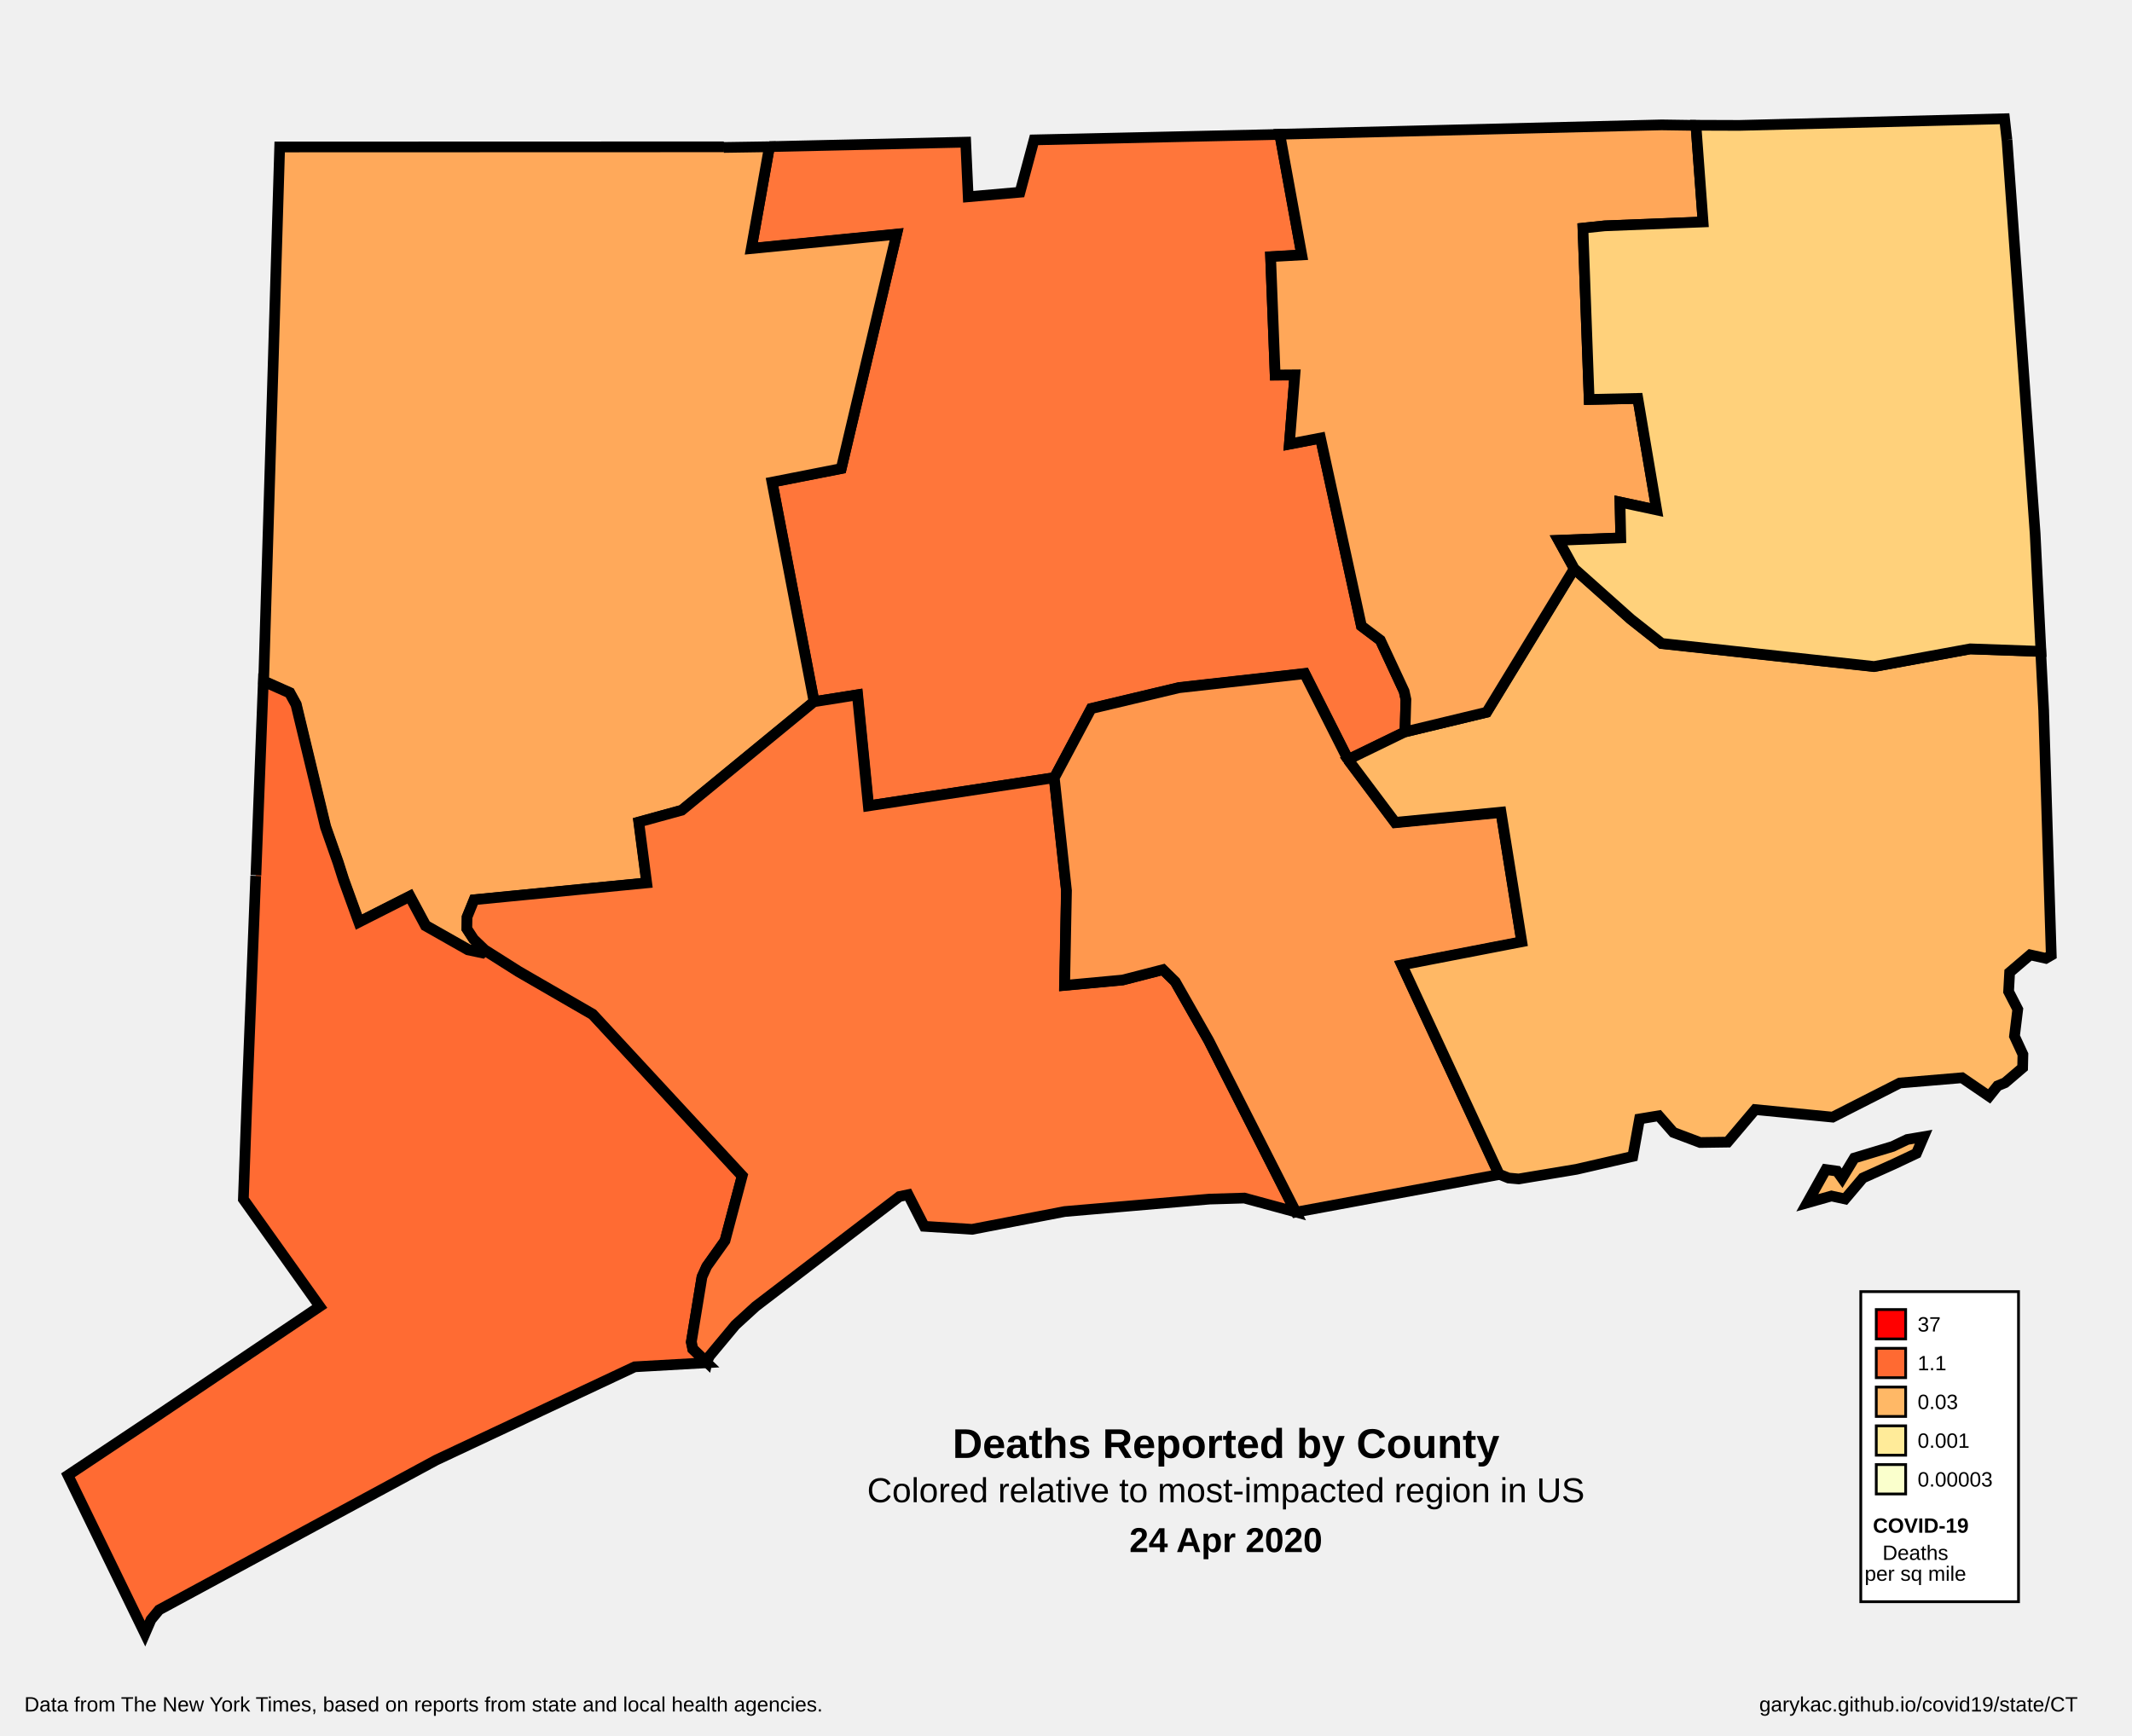
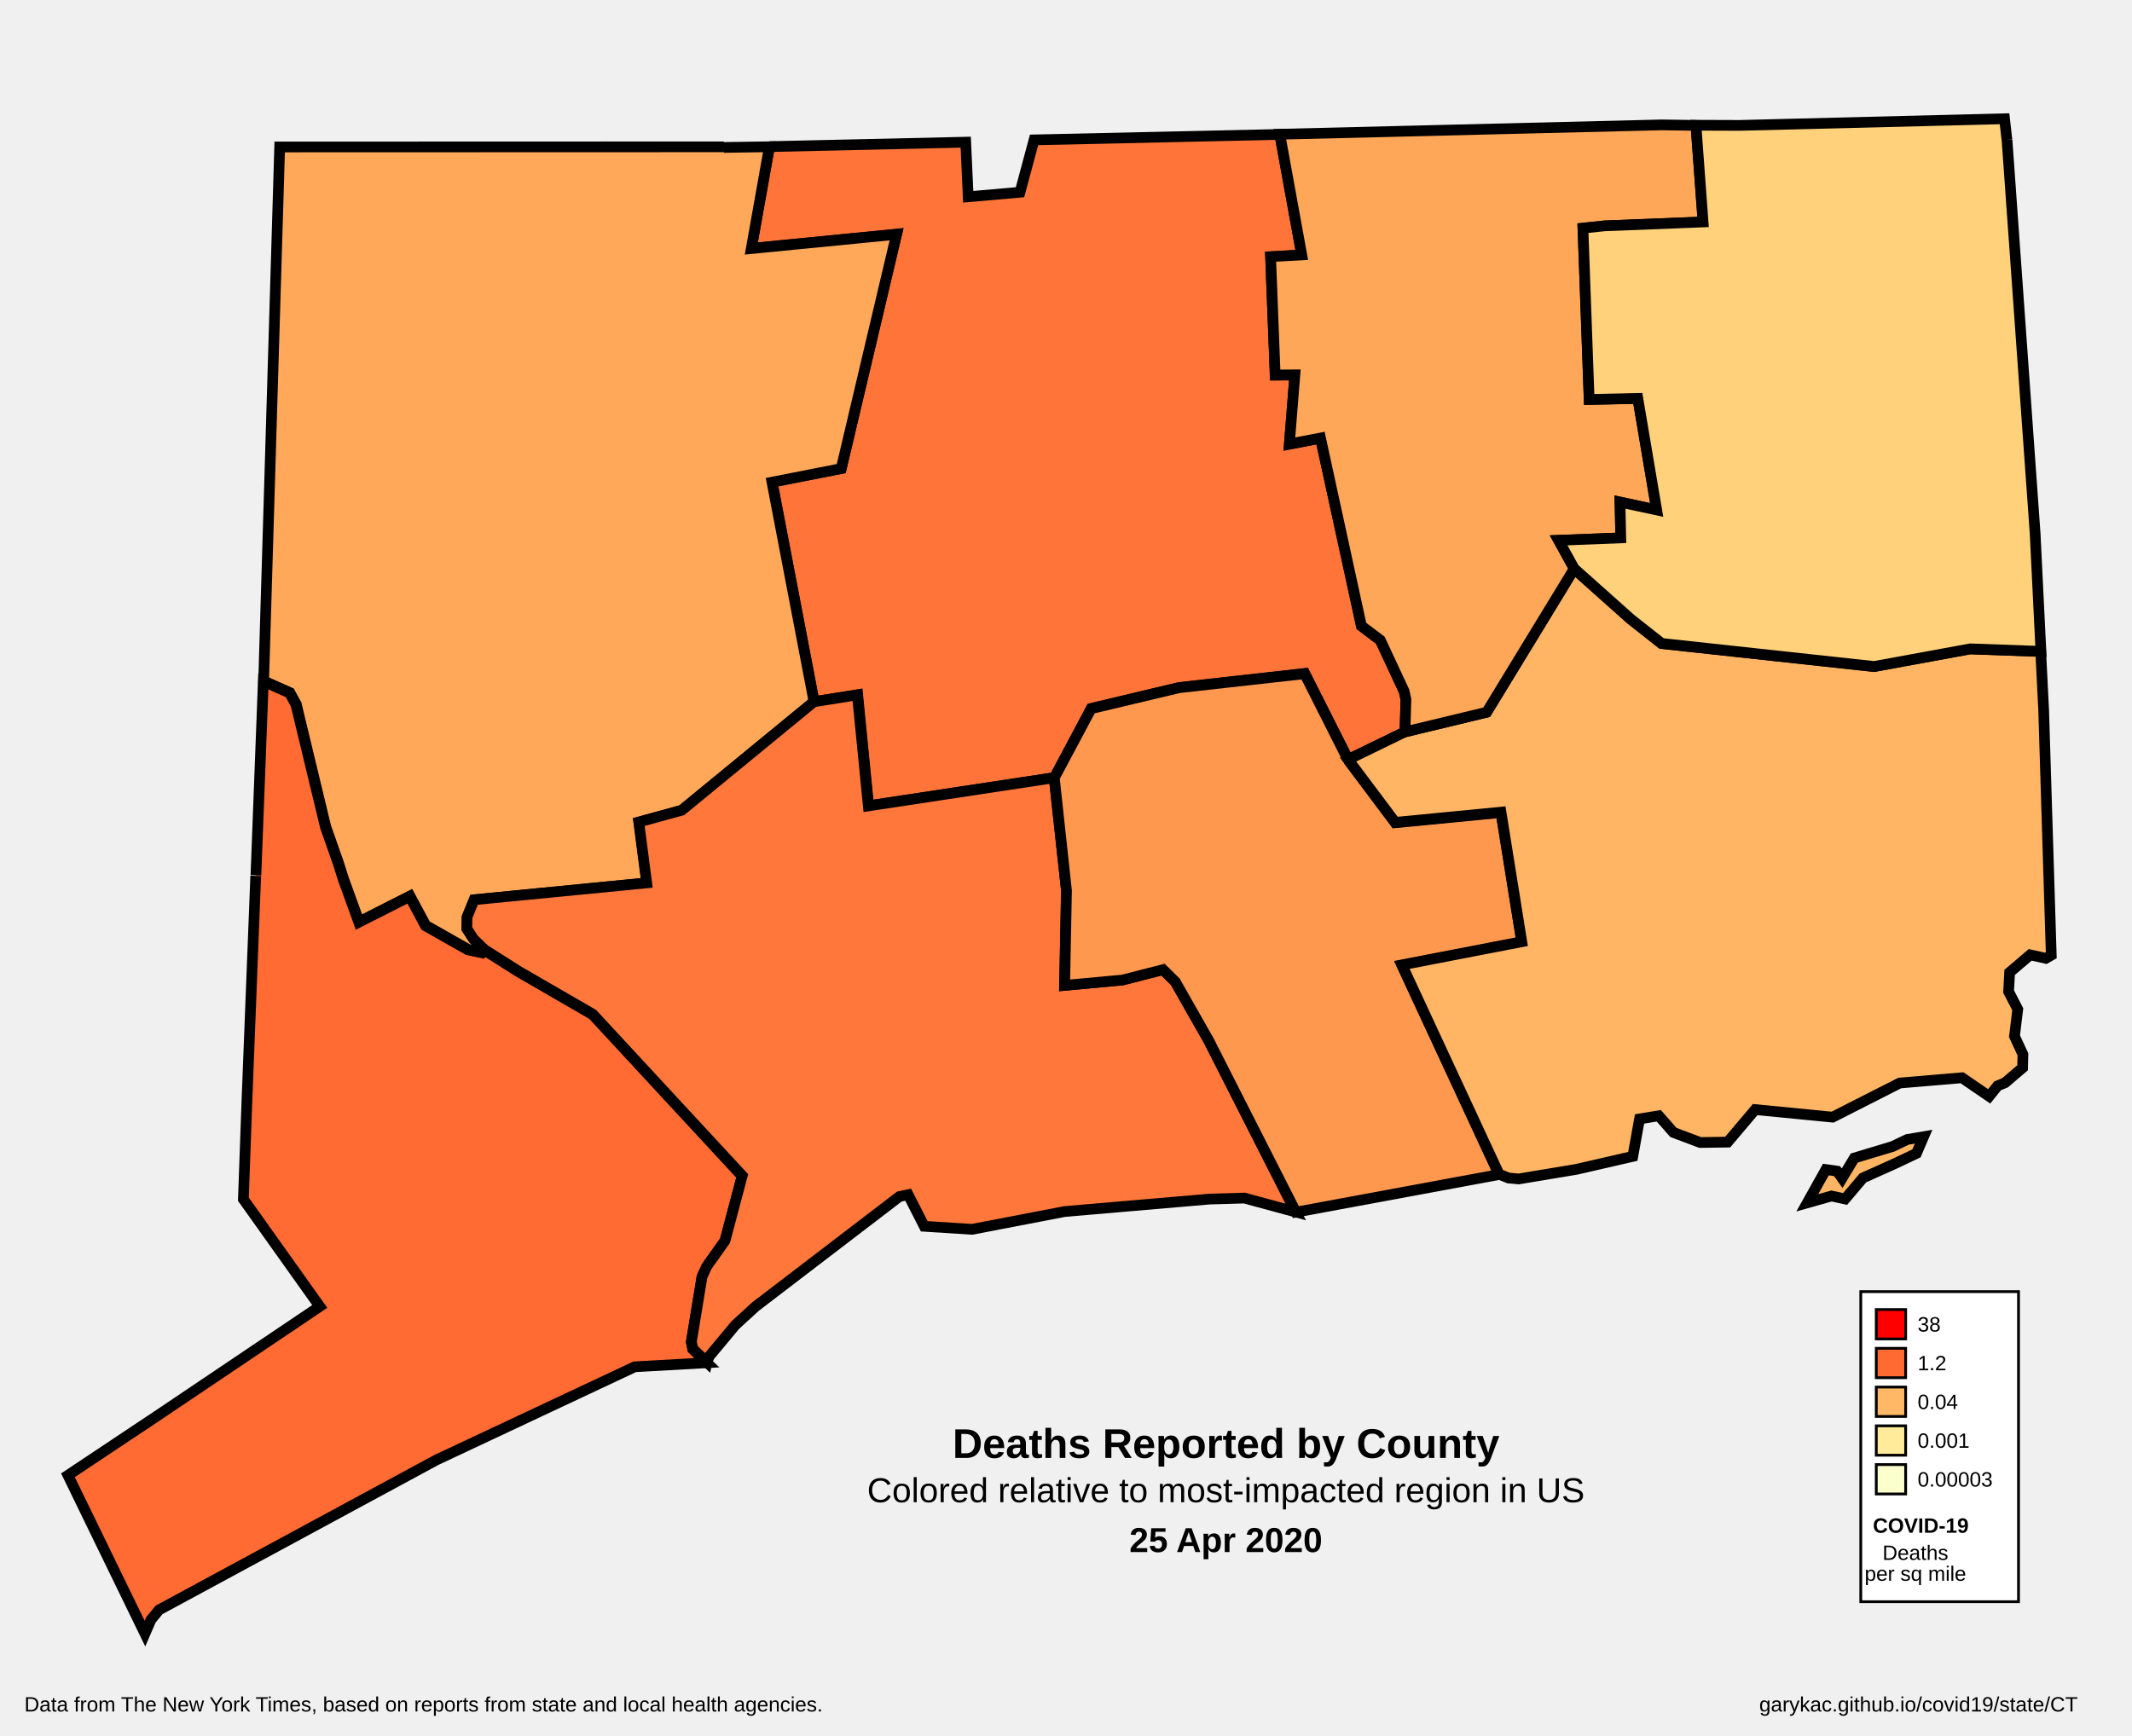
<svg xmlns="http://www.w3.org/2000/svg" width="770" height="627.07" version="1.0" id="svg2">
  <defs id="defs9439" />
  <style id="style6">
  #counties {fill:#d0d0d0;stroke:#000;stroke-width:.178;} 
  #borders {fill:none;stroke:#221e1f;stroke-width:.891;} 
  #separator {fill:none;stroke:#a9a9a9;stroke-width:2.318;}
  #legend-1 {fill:#ff0000;}
  #legend-2 {fill:#ff6a32;}
  #legend-3 {fill:#ffb866;}
  #legend-4 {fill:#ffeb99;}
  #legend-5 {fill:#faffcc;}
  #c09015 {fill:#ffd17b;}
-   #c09011 {fill:#ffb865;}
-   #c09013 {fill:#ffa759;}
-   #c09007 {fill:#ff984e;}
-   #c09005 {fill:#ffa95a;}
-   #c09003 {fill:#ff763a;}
+   #c09011 {fill:#ffb563;}
+   #c09013 {fill:#ffa758;}
+   #c09007 {fill:#ff984f;}
+   #c09005 {fill:#ffa85a;}
+   #c09003 {fill:#ff7539;}
  #c09001 {fill:#ff6b33;}
-   #c09009 {fill:#ff783a;}
+   #c09009 {fill:#ff773a;}
 </style>
  <g id="layer1" style="display:inline" transform="translate(0,8.0273438e-6)">
    <g id="g10509" transform="translate(-204.7704,67.74357)">
      <rect y="398.82" x="876.817" height="112.008" width="56.966" id="rect10421" style="fill:#ffffff;fill-opacity:1;stroke:#000000;stroke-width:1;stroke-linecap:round;stroke-linejoin:miter;stroke-miterlimit:4;stroke-dasharray:none;stroke-dashoffset:0;stroke-opacity:1" />
      <rect y="405.301" x="882.409" height="10.615" width="10.615" id="legend-1" style="stroke:#000000;stroke-width:1" />
      <rect style="stroke:#000000;stroke-width:1" id="legend-2" width="10.615" height="10.615" x="882.409" y="419.301" />
      <rect y="433.301" x="882.409" height="10.615" width="10.615" id="legend-3" style="stroke:#000000;stroke-width:1" />
      <rect style="stroke:#000000;stroke-width:1" id="legend-4" width="10.615" height="10.615" x="882.409" y="447.301" />
      <rect y="461.301" x="882.409" height="10.615" width="10.615" id="legend-5" style="stroke:#000000;stroke-width:1" />
      <text id="text10456" y="413.239" x="897.338" style="font-style:normal;font-weight:normal;font-size:7.5px;line-height:125%;font-family:sans-serif;letter-spacing:0px;word-spacing:0px;fill:#000000;fill-opacity:1;stroke:none;stroke-width:1px;stroke-linecap:butt;stroke-linejoin:miter;stroke-opacity:1" xml:space="preserve">
-         <tspan style="font-style:normal;font-variant:normal;font-weight:normal;font-stretch:normal;font-family:Arial;-inkscape-font-specification:Arial" y="413.239" x="897.338" id="tspan10458">37</tspan>
+         <tspan style="font-style:normal;font-variant:normal;font-weight:normal;font-stretch:normal;font-family:Arial;-inkscape-font-specification:Arial" y="413.239" x="897.338" id="tspan10458">38</tspan>
      </text>
      <text xml:space="preserve" style="font-style:normal;font-weight:normal;font-size:7.5px;line-height:125%;font-family:sans-serif;letter-spacing:0px;word-spacing:0px;fill:#000000;fill-opacity:1;stroke:none;stroke-width:1px;stroke-linecap:butt;stroke-linejoin:miter;stroke-opacity:1" x="897.338" y="427.239" id="text10460">
-         <tspan id="tspan10462" x="897.338" y="427.239" style="font-style:normal;font-variant:normal;font-weight:normal;font-stretch:normal;font-family:Arial;-inkscape-font-specification:Arial">1.1</tspan>
+         <tspan id="tspan10462" x="897.338" y="427.239" style="font-style:normal;font-variant:normal;font-weight:normal;font-stretch:normal;font-family:Arial;-inkscape-font-specification:Arial">1.2</tspan>
      </text>
      <text id="text10464" y="441.239" x="897.338" style="font-style:normal;font-weight:normal;font-size:7.5px;line-height:125%;font-family:sans-serif;letter-spacing:0px;word-spacing:0px;fill:#000000;fill-opacity:1;stroke:none;stroke-width:1px;stroke-linecap:butt;stroke-linejoin:miter;stroke-opacity:1" xml:space="preserve">
-         <tspan style="font-style:normal;font-variant:normal;font-weight:normal;font-stretch:normal;font-family:Arial;-inkscape-font-specification:Arial" y="441.239" x="897.338" id="tspan10466">0.03</tspan>
+         <tspan style="font-style:normal;font-variant:normal;font-weight:normal;font-stretch:normal;font-family:Arial;-inkscape-font-specification:Arial" y="441.239" x="897.338" id="tspan10466">0.04</tspan>
      </text>
      <text xml:space="preserve" style="font-style:normal;font-weight:normal;font-size:7.5px;line-height:125%;font-family:sans-serif;letter-spacing:0px;word-spacing:0px;fill:#000000;fill-opacity:1;stroke:none;stroke-width:1px;stroke-linecap:butt;stroke-linejoin:miter;stroke-opacity:1" x="897.338" y="455.239" id="text10468">
        <tspan id="tspan10470" x="897.338" y="455.239" style="font-style:normal;font-variant:normal;font-weight:normal;font-stretch:normal;font-family:Arial;-inkscape-font-specification:Arial">0.001</tspan>
      </text>
      <text id="text10472" y="469.239" x="897.338" style="font-style:normal;font-weight:normal;font-size:7.5px;line-height:125%;font-family:sans-serif;letter-spacing:0px;word-spacing:0px;fill:#000000;fill-opacity:1;stroke:none;stroke-width:1px;stroke-linecap:butt;stroke-linejoin:miter;stroke-opacity:1" xml:space="preserve">
        <tspan style="font-style:normal;font-variant:normal;font-weight:normal;font-stretch:normal;font-family:Arial;-inkscape-font-specification:Arial" y="469.239" x="897.338" id="tspan10474">0.00003</tspan>
      </text>
      <g transform="translate(0,-2.192453)" id="g10492">
        <text xml:space="preserve" style="font-style:normal;font-weight:normal;font-size:7.5px;line-height:125%;font-family:sans-serif;text-align:center;letter-spacing:0px;word-spacing:0px;text-anchor:middle;fill:#000000;fill-opacity:1;stroke:none;stroke-width:1px;stroke-linecap:butt;stroke-linejoin:miter;stroke-opacity:1" x="905.319" y="497.919" id="text10480">
          <tspan id="tspan10482" x="905.319" y="497.919" style="font-style:normal;font-variant:normal;font-weight:normal;font-stretch:normal;font-family:Arial;-inkscape-font-specification:Arial;text-align:center;text-anchor:middle">Deaths</tspan>
        </text>
        <text id="text10484" y="505.458" x="905.319" style="font-style:normal;font-weight:normal;font-size:7.5px;line-height:125%;font-family:sans-serif;text-align:center;letter-spacing:0px;word-spacing:0px;text-anchor:middle;fill:#000000;fill-opacity:1;stroke:none;stroke-width:1px;stroke-linecap:butt;stroke-linejoin:miter;stroke-opacity:1" xml:space="preserve">
          <tspan style="font-style:normal;font-variant:normal;font-weight:normal;font-stretch:normal;font-family:Arial;-inkscape-font-specification:Arial;text-align:center;text-anchor:middle" y="505.458" x="905.319" id="tspan10486">per sq mile</tspan>
        </text>
      </g>
      <text id="text10488" y="485.919" x="905.319" style="font-style:normal;font-weight:normal;font-size:7.5px;line-height:125%;font-family:sans-serif;text-align:center;letter-spacing:0px;word-spacing:0px;text-anchor:middle;fill:#000000;fill-opacity:1;stroke:none;stroke-width:1px;stroke-linecap:butt;stroke-linejoin:miter;stroke-opacity:1" xml:space="preserve">
        <tspan style="font-style:normal;font-variant:normal;font-weight:bold;font-stretch:normal;font-family:Arial;-inkscape-font-specification:'Arial Bold';text-align:center;text-anchor:middle" y="485.919" x="905.319" id="tspan10490">COVID-19</tspan>
      </text>
    </g>
    <text xml:space="preserve" style="font-style:normal;font-weight:normal;font-size:7.5px;line-height:125%;font-family:sans-serif;text-align:center;letter-spacing:0px;word-spacing:0px;text-anchor:middle;fill:#000000;fill-opacity:1;stroke:none;stroke-width:1px;stroke-linecap:butt;stroke-linejoin:miter;stroke-opacity:1" x="157.849" y="618.237" id="text10498">
      <tspan id="tspan10500" x="157.849" y="618.237" style="font-style:normal;font-variant:normal;font-weight:normal;font-stretch:normal;font-family:Arial;-inkscape-font-specification:Arial;text-align:center;text-anchor:middle">Data from The New York Times, based on reports from state and local health agencies.</tspan>
    </text>
    <g id="g10510" transform="translate(-212,-32)">
      <text xml:space="preserve" style="font-style:normal;font-weight:normal;font-size:7.5px;line-height:125%;font-family:sans-serif;text-align:center;letter-spacing:0px;word-spacing:0px;text-anchor:middle;fill:#000000;fill-opacity:1;stroke:none;stroke-width:1px;stroke-linecap:butt;stroke-linejoin:miter;stroke-opacity:1" x="661.613" y="558.64" id="text10502">
        <tspan id="tspan10504" x="661.613" y="558.64" style="font-style:normal;font-variant:normal;font-weight:bold;font-stretch:normal;font-size:15px;font-family:Arial;-inkscape-font-specification:'Arial Bold';text-align:center;text-anchor:middle">Deaths Reported by County</tspan>
      </text>
      <text id="text10506" y="574.64" x="661.57" style="font-style:normal;font-weight:normal;font-size:7.5px;line-height:125%;font-family:sans-serif;text-align:center;letter-spacing:0px;word-spacing:0px;text-anchor:middle;fill:#000000;fill-opacity:1;stroke:none;stroke-width:1px;stroke-linecap:butt;stroke-linejoin:miter;stroke-opacity:1" xml:space="preserve">
        <tspan style="font-style:normal;font-variant:normal;font-weight:normal;font-stretch:normal;font-size:12.5px;font-family:Arial;-inkscape-font-specification:Arial;text-align:center;text-anchor:middle" y="574.64" x="661.57" id="tspan10508">Colored relative to most-impacted region in US</tspan>
      </text>
      <text xml:space="preserve" style="font-style:normal;font-weight:normal;font-size:7.5px;line-height:125%;font-family:sans-serif;text-align:center;letter-spacing:0px;word-spacing:0px;text-anchor:middle;fill:#000000;fill-opacity:1;stroke:none;stroke-width:1px;stroke-linecap:butt;stroke-linejoin:miter;stroke-opacity:1" x="661.57" y="592.64" id="text10536">
-         <tspan id="tspan10538" x="661.57" y="592.64" style="font-style:normal;font-variant:normal;font-weight:bold;font-stretch:normal;font-size:12.5px;font-family:Arial;-inkscape-font-specification:'Arial Bold';text-align:center;text-anchor:middle">24 Apr 2020</tspan>
+         <tspan id="tspan10538" x="661.57" y="592.64" style="font-style:normal;font-variant:normal;font-weight:bold;font-stretch:normal;font-size:12.5px;font-family:Arial;-inkscape-font-specification:'Arial Bold';text-align:center;text-anchor:middle">25 Apr 2020</tspan>
      </text>
    </g>
    <text id="text10516" y="618.237" x="760.184" style="font-style:normal;font-weight:normal;font-size:7.5px;line-height:125%;font-family:sans-serif;text-align:end;letter-spacing:0px;word-spacing:0px;text-anchor:end;fill:#000000;fill-opacity:1;stroke:none;stroke-width:1px;stroke-linecap:butt;stroke-linejoin:miter;stroke-opacity:1" xml:space="preserve">
      <tspan style="font-style:normal;font-variant:normal;font-weight:normal;font-stretch:normal;font-family:Arial;-inkscape-font-specification:Arial;text-align:end;text-anchor:end" y="618.237" x="760.184" id="tspan10518">garykac.github.io/covid19/state/CT</tspan>
    </text>
  </g>
  <g id="layer2" style="display:inline;fill:#fff;stroke:#000;stroke-width:.178;" transform="translate(0,8.0273438e-6)">
    <g id="g25715" transform="matrix(21.25311,4.488403,-4.488403,21.25311,-18299.513,-7683.981)">
      <path id="c09003" d="m 910.38,171.777 3.178,-0.747 0.228,0.88 0.827,-0.252 0.049,-0.9 3.979,-0.933 0.772,1.888 -0.501,0.135 0.481,1.91 0.32,-0.07 0.148,1.144 0.486,-0.204 1.311,2.916 0.357,0.167 0.563,0.75 0.057,0.127 0.096,0.531 -0.827,0.643 -1.004,-1.253 -1.995,0.66 -1.357,0.642 -0.362,1.253 -2.927,1.097 -0.56,-1.769 -0.684,0.262 -1.439,-3.43 1.079,-0.459 0.095,-4.002 -2.314,0.731 -0.055,-1.719" style="stroke:#000" />
      <path id="c09005" d="m 909.64,171.947 0.74,-0.168 0.055,1.719 2.314,-0.731 -0.095,4.002 -1.079,0.459 1.439,3.43 -1.776,2.218 -0.659,0.34 0.338,0.963 -2.75,0.867 -0.055,0.306 0.037,0.191 0.146,0.146 0.218,0.136 -0.032,0.05 -0.241,0 -0.775,-0.246 -0.357,-0.423 -0.739,0.594 -0.397,-0.639 -0.15,-0.264 -0.323,-0.531 -0.9,-1.89 -0.144,-0.168 -0.467,-0.1 -1.574,-8.743 7.224,-1.528" style="stroke:#000" />
      <path id="c09001" d="m 904.53,185.397 -0.546,-3.182 0.467,0.1 0.144,0.168 0.9,1.89 0.323,0.531 0.15,0.264 0.397,0.639 0.739,-0.594 0.357,0.423 0.775,0.246 0.241,0 0.032,-0.05 0.626,0.233 1.351,0.442 2.988,2.115 -0.057,1.116 -0.209,0.481 -0.041,0.186 0.05,1.094 0.048,0.109 0.275,0.171 -1.159,0.314 -2.91,2.2 -3.992,3.389 -0.098,0.188 -0.05,0.247 -1.797,-2.312 1.252,-1.278 2.264,-2.334 -1.611,-1.483 -0.282,-1.623 -0.628,-3.68" style="stroke:#000" />
      <path id="c09009" d="m 917.18,181.067 0.587,1.792 0.295,1.549 0.926,-0.287 0.62,-0.307 0.241,0.154 0.747,0.843 2.007,2.492 -0.884,-0.05 -0.562,0.136 -2.314,0.7 -1.446,0.608 -0.788,0.115 -0.371,-0.459 -0.136,0.06 -1.961,2.283 -0.266,0.371 -0.314,0.594 -0.021,0.09 0,0.02 -0.275,-0.171 -0.048,-0.109 -0.05,-1.094 0.041,-0.186 0.209,-0.481 0.057,-1.116 -2.988,-2.115 -1.351,-0.442 -0.626,-0.233 -0.218,-0.136 -0.146,-0.146 -0.037,-0.191 0.055,-0.306 2.75,-0.867 -0.338,-0.963 0.659,-0.34 1.776,-2.218 0.684,-0.262 0.56,1.769 2.927,-1.097" style="stroke:#000" />
      <path id="c09007" d="m 921.9,179.767 0.983,0.861 1.686,-0.53 0.783,2.037 -1.87,0.789 2.299,3.071 -3.175,1.31 -2.007,-2.492 -0.747,-0.843 -0.241,-0.154 -0.62,0.307 -0.926,0.287 -0.296,-1.549 -0.586,-1.792 0.362,-1.253 1.357,-0.642 1.995,-0.66 1.004,1.253" style="stroke:#000" />
      <path id="c09011" d="m 933.05,176.587 0.961,3.942 -0.078,0.07 -0.266,-0.003 -0.274,0.356 0.049,0.315 0.21,0.258 0.039,0.448 0.2,0.268 0.041,0.218 -0.234,0.304 -0.111,0.076 -0.101,0.2 -0.506,-0.209 -0.994,0.299 -0.629,0.507 -0.346,0.279 -1.286,0.143 -0.336,0.624 -0.446,0.101 -0.47,-0.072 -0.295,-0.221 -0.302,0.118 0.019,0.632 -0.871,0.404 -0.907,0.355 -0.169,0.02 -0.168,-0.03 -2.299,-3.071 1.87,-0.789 -0.783,-2.037 -1.686,0.53 -0.983,-0.861 0.827,-0.643 1.262,-0.601 0.931,-2.636 1.093,0.626 0.587,0.291 3.535,-0.355 1.503,-0.617 1.159,-0.202 0.255,0.965 m -2.158,8.807 0.188,-0.605 0.187,-0.013 0.107,0.098 0.129,-0.37 0.584,-0.32 0.214,-0.164 0.256,-0.101 -0.059,0.296 -0.328,0.249 -0.459,0.335 -0.217,0.403 -0.232,-0.002 z" style="stroke:#000" />
      <path id="c09013" d="m 925.38,168.247 0.448,1.549 -1.587,0.401 -0.346,0.112 0.69,2.766 0.788,-0.184 0.69,1.75 -0.624,-0.002 0.136,0.58 -1.003,0.253 0.351,0.407 -0.931,2.636 -1.262,0.601 -0.096,-0.531 -0.057,-0.127 -0.563,-0.75 -0.357,-0.167 -1.311,-2.916 -0.486,0.204 -0.148,-1.144 -0.32,0.07 -0.481,-1.91 0.501,-0.135 -0.772,-1.888 6.179,-1.464 0.562,-0.11" style="stroke:#000" />
      <path id="c09015" d="m 930.49,167.417 1.81,6.307 0.499,1.897 -1.159,0.202 -1.503,0.617 -3.535,0.355 -0.587,-0.291 -1.093,-0.626 -0.351,-0.407 1.003,-0.253 -0.136,-0.58 0.624,0.002 -0.69,-1.75 -0.788,0.184 -0.69,-2.766 0.346,-0.112 1.587,-0.401 -0.448,-1.549 0.708,-0.147 4.29,-1.019 0.112,0.337" style="stroke:#000" />
    </g>
  </g>
</svg>
